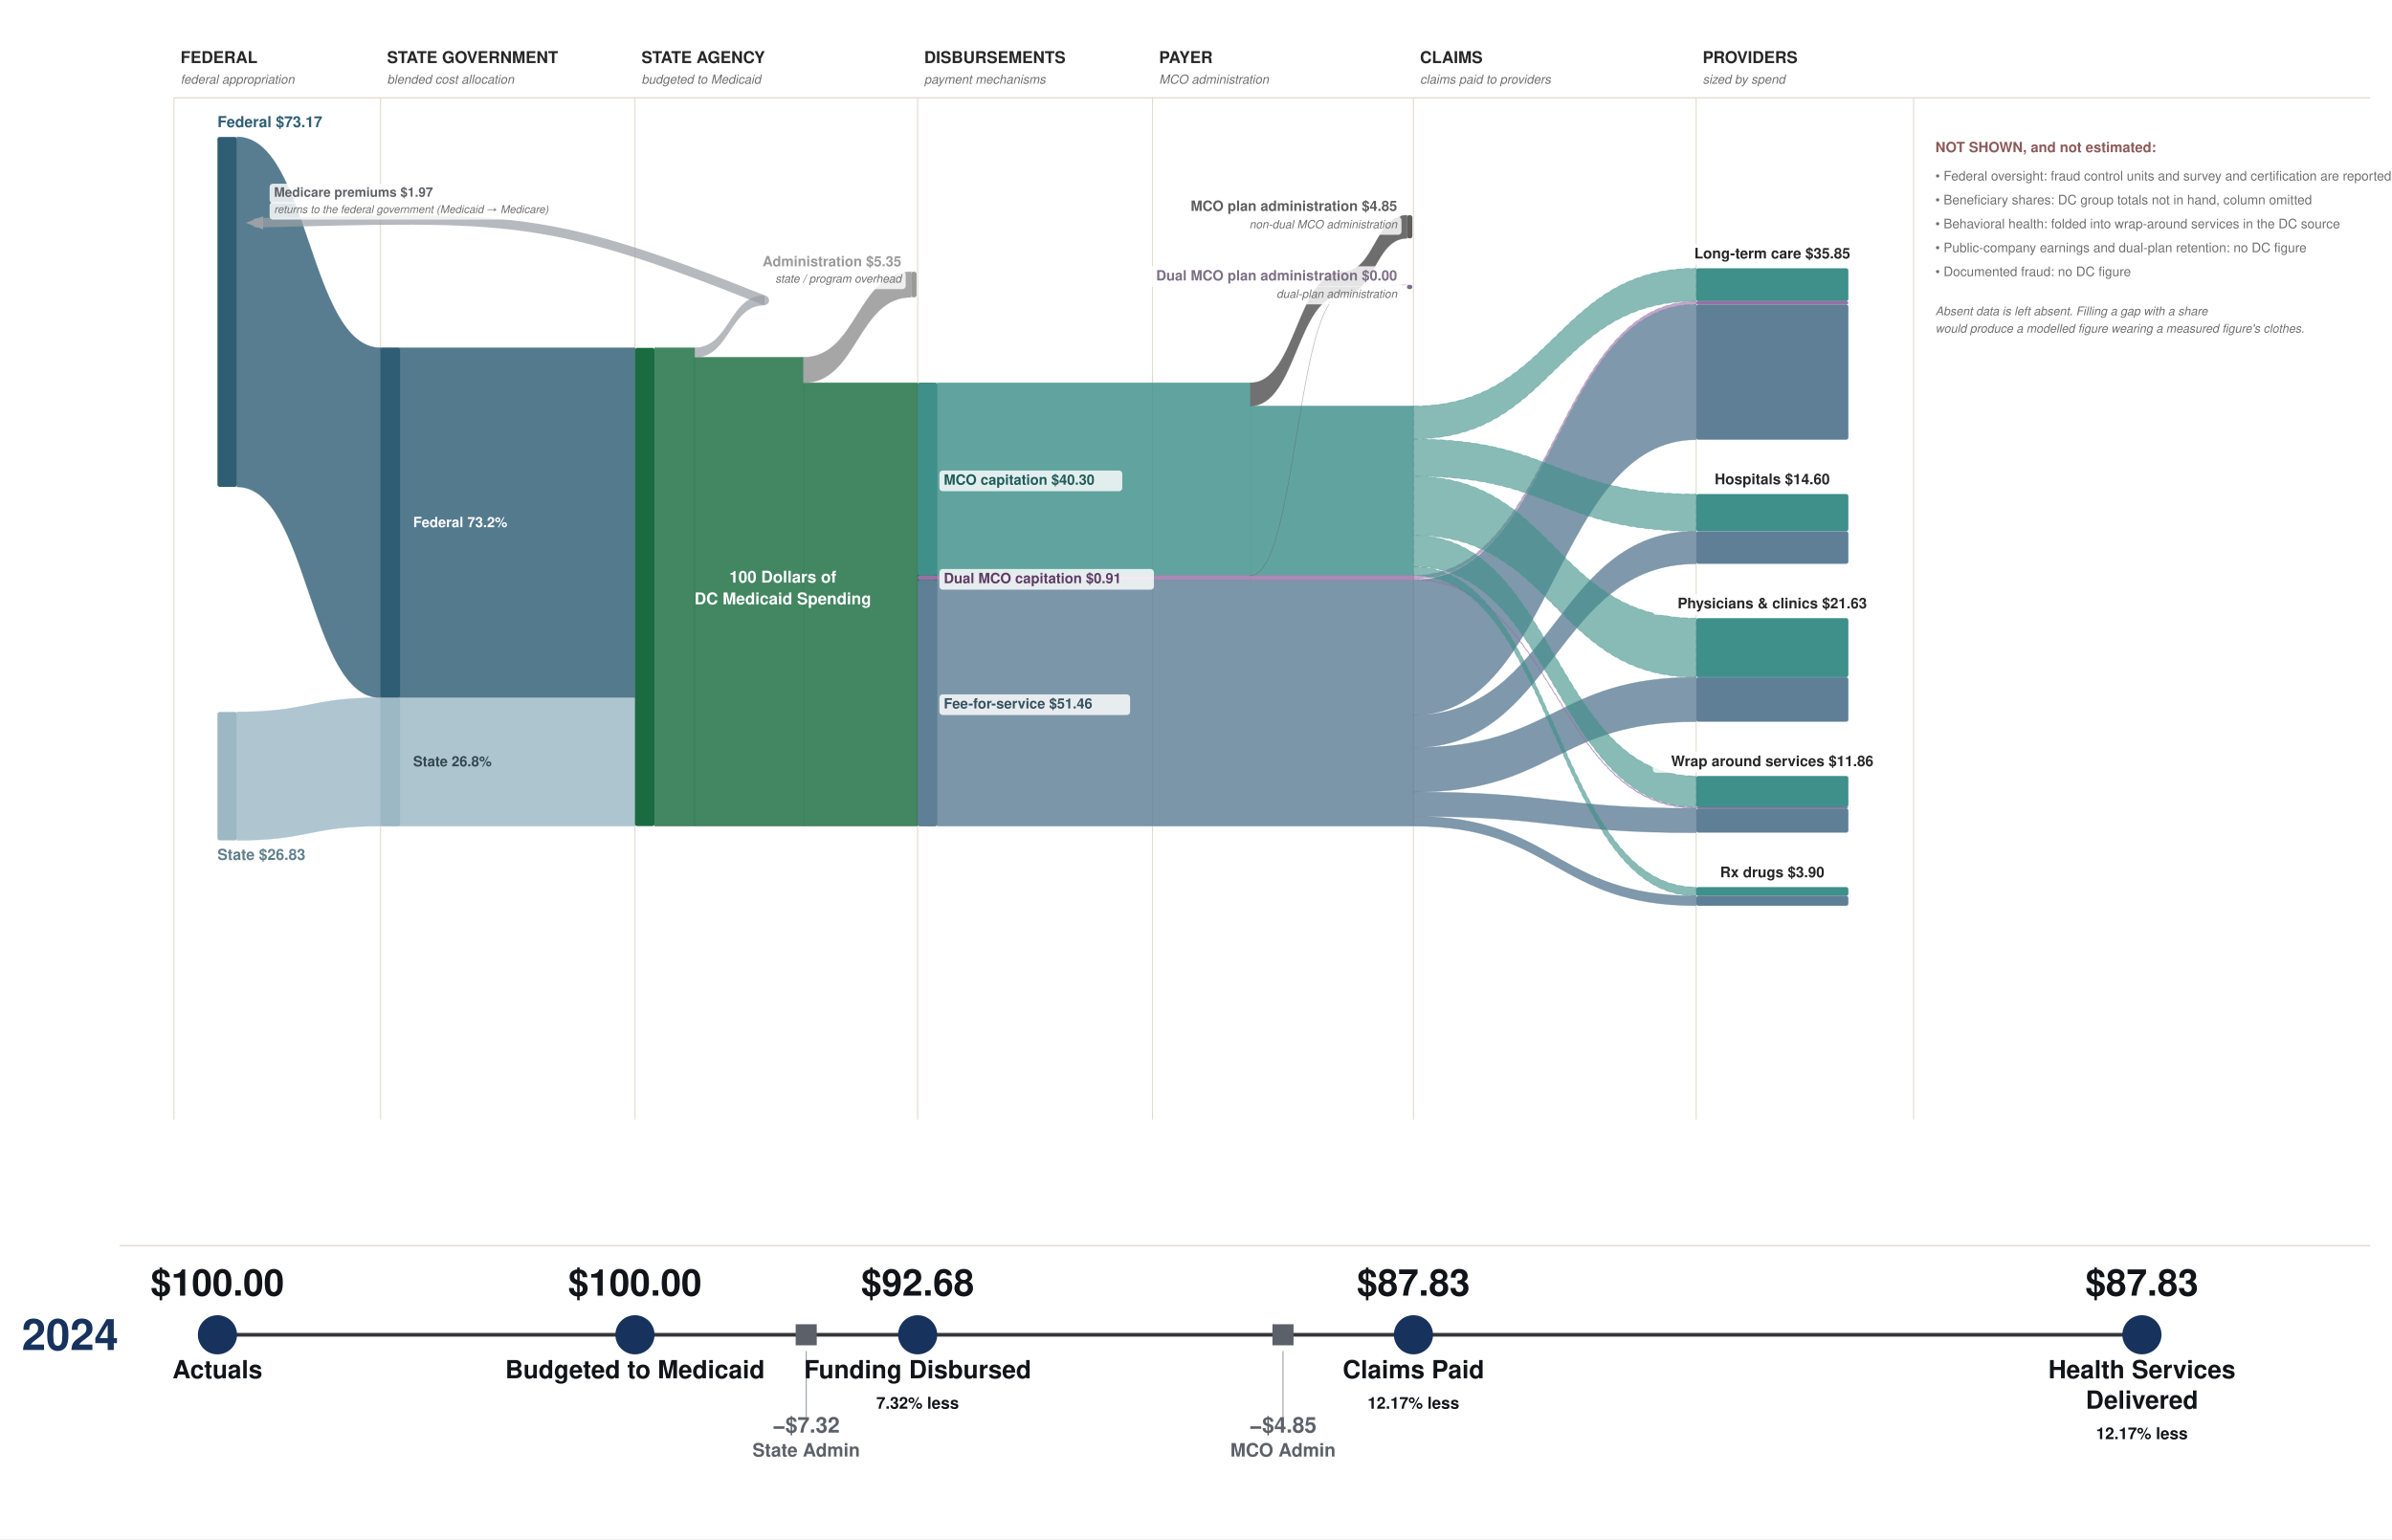
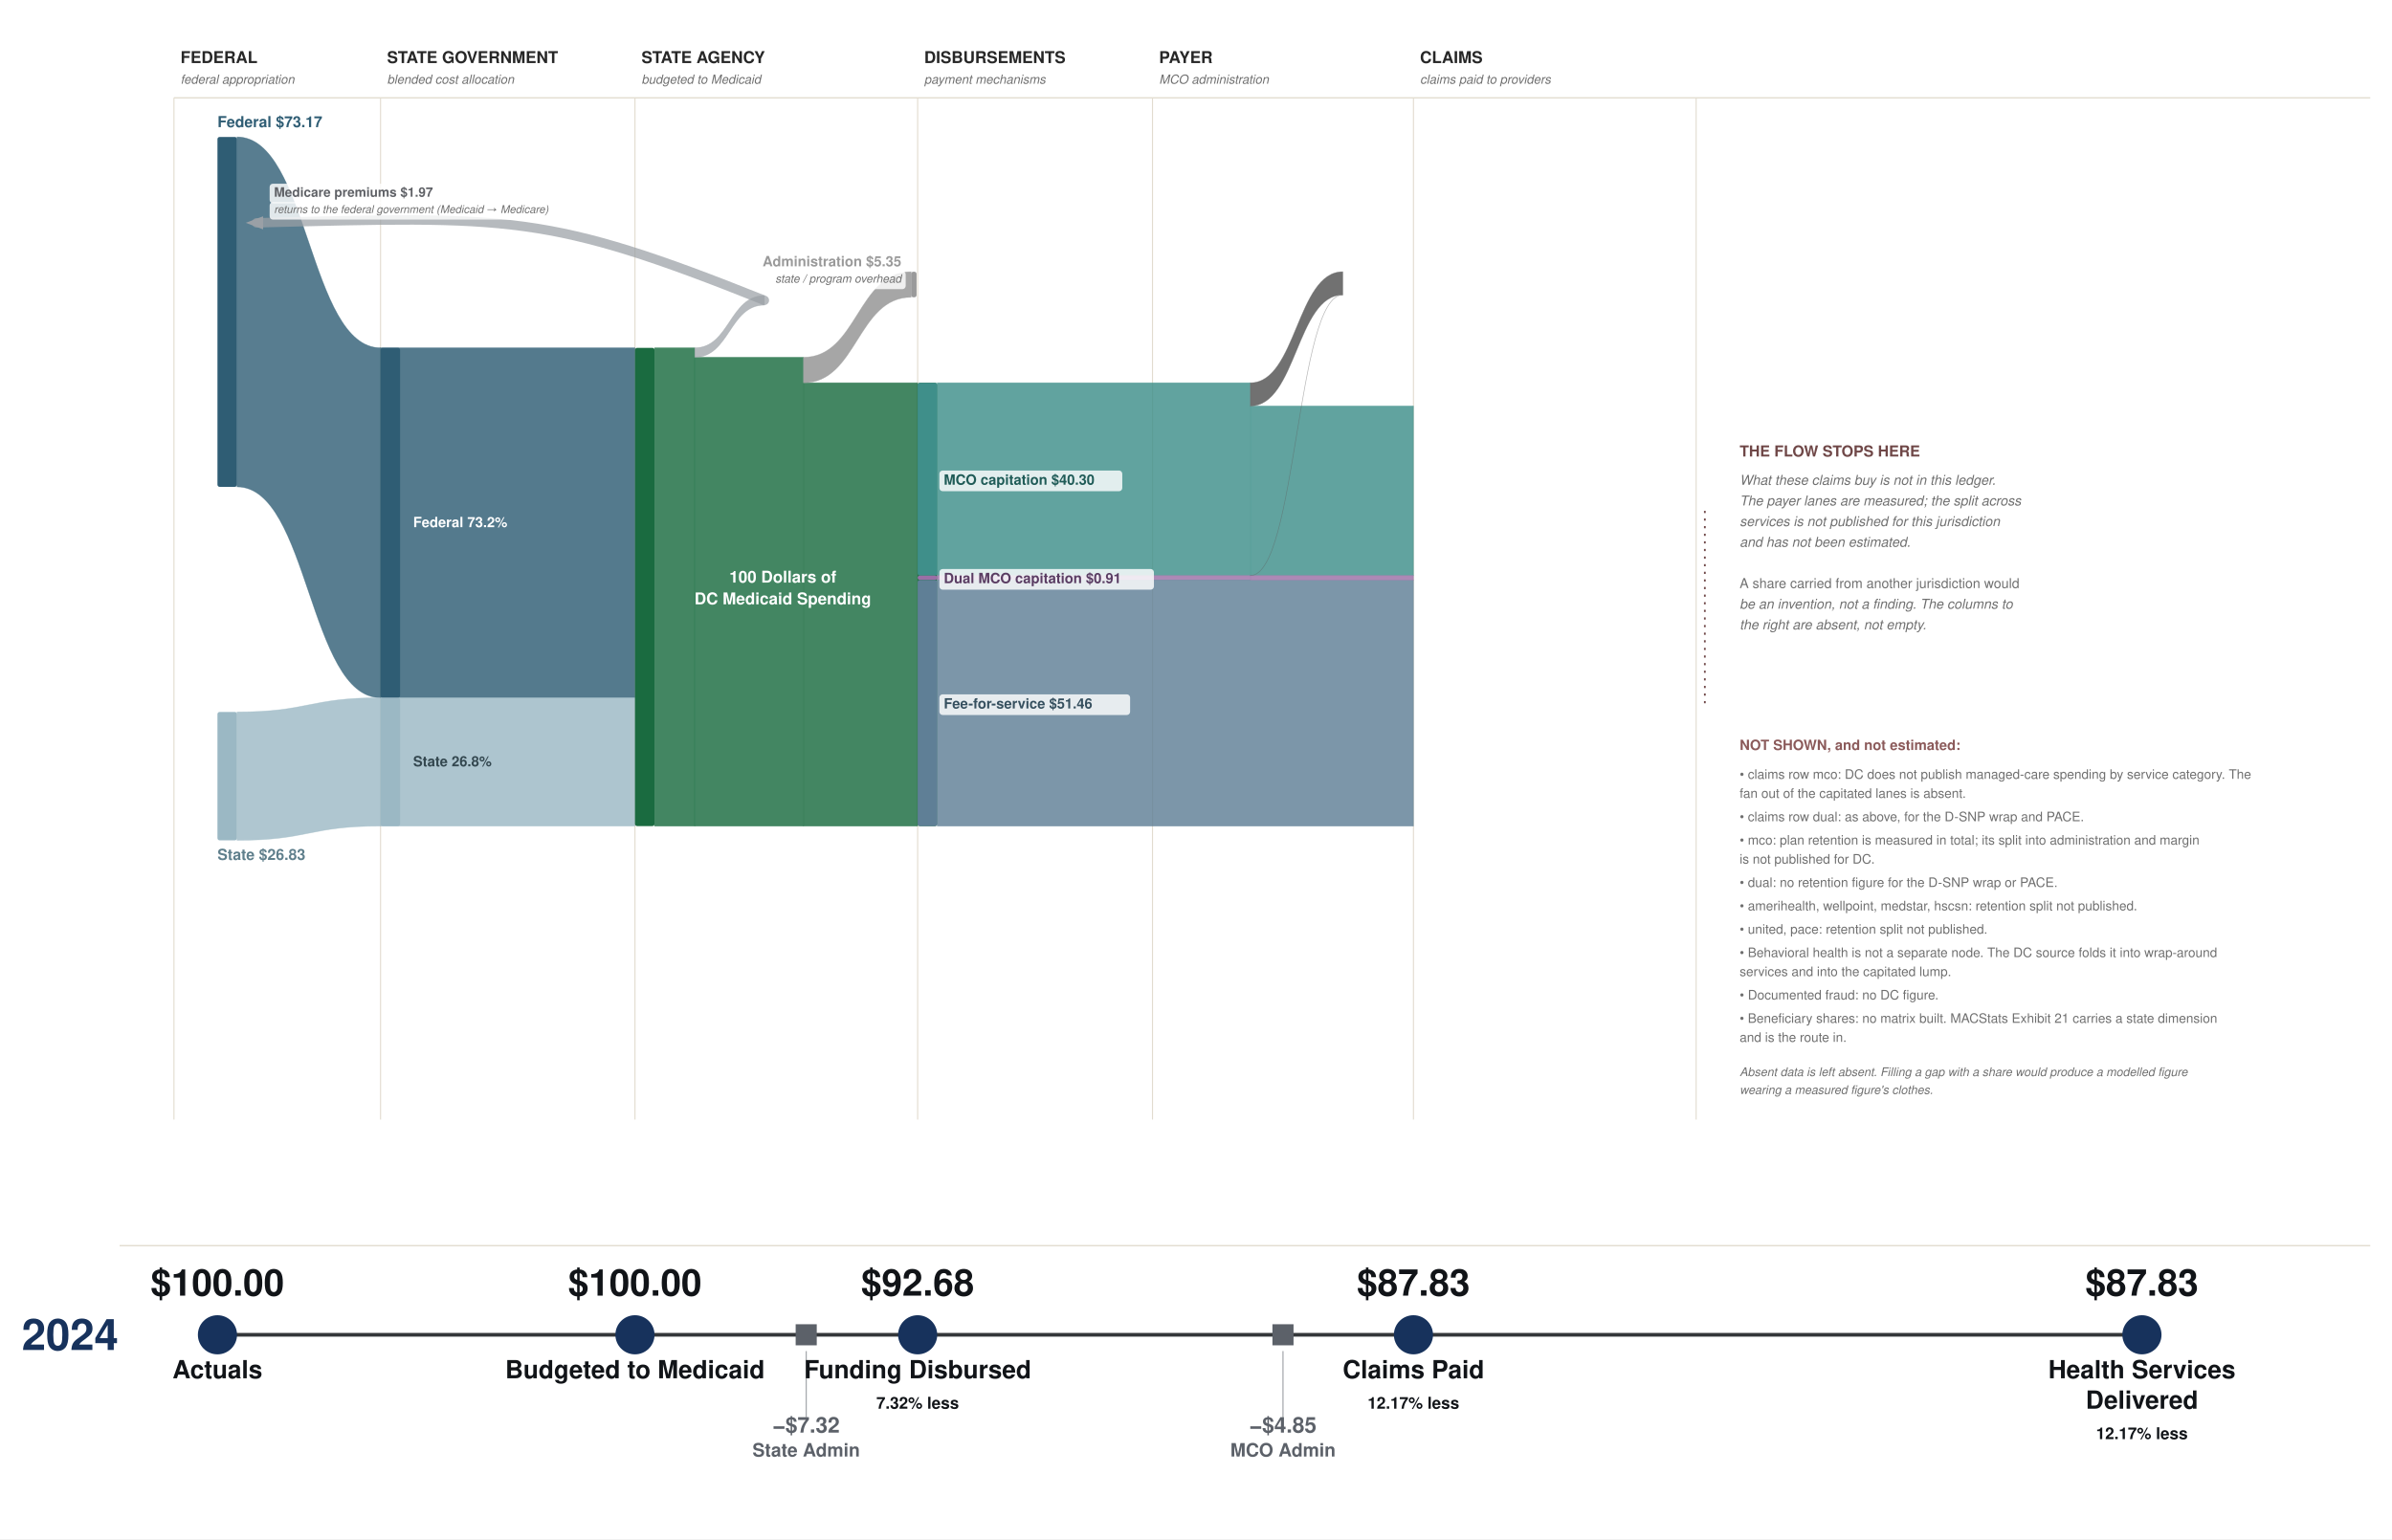
<svg xmlns="http://www.w3.org/2000/svg" viewBox="0 0 2200 1416" width="100%">
  <g id="baseline">
    <rect x="0" y="0" width="2200" height="1416" fill="#ffffff" />
    <text x="166.0" y="58.0" font-family="Segoe UI, Helvetica, Arial, sans-serif" font-size="15" fill="#272727" text-anchor="start" font-weight="bold">FEDERAL</text>
    <text x="166.0" y="77.0" font-family="Segoe UI, Helvetica, Arial, sans-serif" font-size="11.5" fill="#6f6f6f" text-anchor="start" font-weight="normal" font-style="italic">federal appropriation</text>
    <line x1="160" y1="90" x2="160" y2="1030" stroke="#e2dccf" stroke-width="1" />
    <text x="356.0" y="58.0" font-family="Segoe UI, Helvetica, Arial, sans-serif" font-size="15" fill="#272727" text-anchor="start" font-weight="bold">STATE GOVERNMENT</text>
    <text x="356.0" y="77.0" font-family="Segoe UI, Helvetica, Arial, sans-serif" font-size="11.5" fill="#6f6f6f" text-anchor="start" font-weight="normal" font-style="italic">blended cost allocation</text>
    <line x1="350" y1="90" x2="350" y2="1030" stroke="#e2dccf" stroke-width="1" />
    <text x="590.0" y="58.0" font-family="Segoe UI, Helvetica, Arial, sans-serif" font-size="15" fill="#272727" text-anchor="start" font-weight="bold">STATE AGENCY</text>
    <text x="590.0" y="77.0" font-family="Segoe UI, Helvetica, Arial, sans-serif" font-size="11.5" fill="#6f6f6f" text-anchor="start" font-weight="normal" font-style="italic">budgeted to Medicaid</text>
    <line x1="584" y1="90" x2="584" y2="1030" stroke="#e2dccf" stroke-width="1" />
    <text x="850.0" y="58.0" font-family="Segoe UI, Helvetica, Arial, sans-serif" font-size="15" fill="#272727" text-anchor="start" font-weight="bold">DISBURSEMENTS</text>
    <text x="850.0" y="77.0" font-family="Segoe UI, Helvetica, Arial, sans-serif" font-size="11.5" fill="#6f6f6f" text-anchor="start" font-weight="normal" font-style="italic">payment mechanisms</text>
    <line x1="844" y1="90" x2="844" y2="1030" stroke="#e2dccf" stroke-width="1" />
    <text x="1066.0" y="58.0" font-family="Segoe UI, Helvetica, Arial, sans-serif" font-size="15" fill="#272727" text-anchor="start" font-weight="bold">PAYER</text>
    <text x="1066.0" y="77.0" font-family="Segoe UI, Helvetica, Arial, sans-serif" font-size="11.5" fill="#6f6f6f" text-anchor="start" font-weight="normal" font-style="italic">MCO administration</text>
    <line x1="1060" y1="90" x2="1060" y2="1030" stroke="#e2dccf" stroke-width="1" />
    <text x="1306.0" y="58.0" font-family="Segoe UI, Helvetica, Arial, sans-serif" font-size="15" fill="#272727" text-anchor="start" font-weight="bold">CLAIMS</text>
    <text x="1306.0" y="77.0" font-family="Segoe UI, Helvetica, Arial, sans-serif" font-size="11.5" fill="#6f6f6f" text-anchor="start" font-weight="normal" font-style="italic">claims paid to providers</text>
    <line x1="1300" y1="90" x2="1300" y2="1030" stroke="#e2dccf" stroke-width="1" />
-     <text x="1566.0" y="58.0" font-family="Segoe UI, Helvetica, Arial, sans-serif" font-size="15" fill="#272727" text-anchor="start" font-weight="bold">PROVIDERS</text>
-     <text x="1566.0" y="77.0" font-family="Segoe UI, Helvetica, Arial, sans-serif" font-size="11.5" fill="#6f6f6f" text-anchor="start" font-weight="normal" font-style="italic">sized by spend</text>
    <line x1="1560" y1="90" x2="1560" y2="1030" stroke="#e2dccf" stroke-width="1" />
-     <line x1="1760" y1="90" x2="1760" y2="1030" stroke="#e2dccf" stroke-width="1" />
    <line x1="160" y1="90" x2="2180" y2="90" stroke="#e2dccf" stroke-width="1.2" />
    <rect x="200.0" y="126.0" width="18.0" height="321.9" rx="2" fill="#2f5d74" fill-opacity="1.0" />
    <rect x="200.0" y="655.0" width="18.0" height="118.1" rx="2" fill="#9bb8c4" fill-opacity="1.0" />
    <rect x="196.0" y="103.0" width="125.6" height="20.0" rx="3" fill="#ffffff" fill-opacity="0.82" />
    <text x="200.0" y="117.0" font-family="Segoe UI, Helvetica, Arial, sans-serif" font-size="14" fill="#2f5d74" text-anchor="start" font-weight="bold">Federal  $73.17</text>
    <rect x="196.0" y="777.1" width="109.9" height="20.0" rx="3" fill="#ffffff" fill-opacity="0.82" />
    <text x="200.0" y="791.1" font-family="Segoe UI, Helvetica, Arial, sans-serif" font-size="14" fill="#5f7f8c" text-anchor="start" font-weight="bold">State  $26.83</text>
-     <path d="M218.0,126.0 C284.0,126.0 284.0,320.0 350.0,320.0 L350.0,641.9 C284.0,641.9 284.0,447.9 218.0,447.9 Z" fill="#2f5d74" fill-opacity="0.8" stroke="#2f5d74" stroke-opacity="0.45" stroke-width="0.6" />
-     <path d="M218.0,655.0 C284.0,655.0 284.0,641.9 350.0,641.9 L350.0,760.0 C284.0,760.0 284.0,773.1 218.0,773.1 Z" fill="#9bb8c4" fill-opacity="0.8" stroke="#9bb8c4" stroke-opacity="0.45" stroke-width="0.6" />
-     <path d="M350.0,320.0 C467.0,320.0 467.0,320.0 584.0,320.0 L584.0,641.9 C467.0,641.9 467.0,641.9 350.0,641.9 Z" fill="#2f5d74" fill-opacity="0.82" stroke="#2f5d74" stroke-opacity="0.45" stroke-width="0.6" />
-     <path d="M350.0,641.9 C467.0,641.9 467.0,641.9 584.0,641.9 L584.0,760.0 C467.0,760.0 467.0,760.0 350.0,760.0 Z" fill="#9bb8c4" fill-opacity="0.82" stroke="#9bb8c4" stroke-opacity="0.45" stroke-width="0.6" />
+     <path d="M218.0,126.0 C284.0,126.0 284.0,320.0 350.0,320.0 L350.0,641.9 C284.0,641.9 284.0,447.9 218.0,447.9 Z" fill="#2f5d74" fill-opacity="0.8" stroke="#2f5d74" stroke-opacity="0.45" stroke-width="0.6" data-trace="federal" data-kind="source" data-val="73.1700" />
+     <path d="M218.0,655.0 C284.0,655.0 284.0,641.9 350.0,641.9 L350.0,760.0 C284.0,760.0 284.0,773.1 218.0,773.1 Z" fill="#9bb8c4" fill-opacity="0.8" stroke="#9bb8c4" stroke-opacity="0.45" stroke-width="0.6" data-trace="state" data-kind="source" data-val="26.8300" />
+     <path d="M350.0,320.0 C467.0,320.0 467.0,320.0 584.0,320.0 L584.0,641.9 C467.0,641.9 467.0,641.9 350.0,641.9 Z" fill="#2f5d74" fill-opacity="0.82" stroke="#2f5d74" stroke-opacity="0.45" stroke-width="0.6" data-trace="federal" data-kind="source" data-val="73.1700" />
+     <path d="M350.0,641.9 C467.0,641.9 467.0,641.9 584.0,641.9 L584.0,760.0 C467.0,760.0 467.0,760.0 350.0,760.0 Z" fill="#9bb8c4" fill-opacity="0.82" stroke="#9bb8c4" stroke-opacity="0.45" stroke-width="0.6" data-trace="state" data-kind="source" data-val="26.8300" />
    <rect x="350.0" y="320.0" width="18.0" height="321.9" rx="2" fill="#2f5d74" fill-opacity="1.0" />
    <rect x="350.0" y="641.9" width="18.0" height="118.1" rx="2" fill="#9bb8c4" fill-opacity="1.0" />
    <text x="380.0" y="485.0" font-family="Segoe UI, Helvetica, Arial, sans-serif" font-size="13" fill="#ffffff" text-anchor="start" font-weight="bold">Federal 73.2%</text>
    <text x="380.0" y="705.0" font-family="Segoe UI, Helvetica, Arial, sans-serif" font-size="13" fill="#33474f" text-anchor="start" font-weight="bold">State 26.8%</text>
    <rect x="584.0" y="320.0" width="18.0" height="440.0" rx="2" fill="#1a6b40" fill-opacity="1.0" />
    <path d="M602.0,320.0 C620.5,320.0 620.5,320.0 639.0,320.0 L639.0,760.0 C620.5,760.0 620.5,760.0 602.0,760.0 Z" fill="#1a6b40" fill-opacity="0.82" stroke="#1a6b40" stroke-opacity="0.45" stroke-width="0.6" />
    <path d="M639.0,328.7 C689.0,328.7 689.0,328.7 739.0,328.7 L739.0,760.0 C689.0,760.0 689.0,760.0 639.0,760.0 Z" fill="#1a6b40" fill-opacity="0.82" stroke="#1a6b40" stroke-opacity="0.45" stroke-width="0.6" />
    <path d="M739.0,352.2 C791.5,352.2 791.5,352.2 844.0,352.2 L844.0,760.0 C791.5,760.0 791.5,760.0 739.0,760.0 Z" fill="#1a6b40" fill-opacity="0.82" stroke="#1a6b40" stroke-opacity="0.45" stroke-width="0.6" />
-     <path d="M739.0,328.7 C788.5,328.7 788.5,250.0 838.0,250.0 L838.0,273.5 C788.5,273.5 788.5,352.2 739.0,352.2 Z" fill="#9a9a9a" fill-opacity="0.88" stroke="#9a9a9a" stroke-opacity="0.45" stroke-width="0.6" />
-     <rect x="838.0" y="250.0" width="5.0" height="23.5" rx="2" fill="#9a9a9a" fill-opacity="1.0" />
-     <rect x="672.1" y="232.0" width="160.9" height="19.0" rx="3" fill="#ffffff" fill-opacity="0.82" />
-     <text x="829.0" y="245.0" font-family="Segoe UI, Helvetica, Arial, sans-serif" font-size="13" fill="#9a9a9a" text-anchor="end" font-weight="bold">Administration  $5.35</text>
-     <rect x="683.9" y="249.5" width="149.1" height="16.5" rx="3" fill="#ffffff" fill-opacity="0.82" />
-     <text x="829.0" y="260.0" font-family="Segoe UI, Helvetica, Arial, sans-serif" font-size="10.5" fill="#6f6f6f" text-anchor="end" font-weight="normal" font-style="italic">state / program overhead</text>
-     <path d="M639.0,320.0 C671.0,320.0 671.0,272.0 703.0,272.0 L703.0,280.7 C671.0,280.7 671.0,328.7 639.0,328.7 Z" fill="#9aa0a6" fill-opacity="0.72" stroke="#9aa0a6" stroke-opacity="0.45" stroke-width="0.6" />
-     <path d="M703.0,276.3 C503.0,196.3 470,199 236,205" fill="none" stroke="#9aa0a6" stroke-width="8.7" stroke-opacity="0.72" stroke-linecap="round" />
+     <path d="M739.0,328.7 C788.5,328.7 788.5,250.0 838.0,250.0 L838.0,273.5 C788.5,273.5 788.5,352.2 739.0,352.2 Z" fill="#9a9a9a" fill-opacity="0.88" stroke="#9a9a9a" stroke-opacity="0.45" stroke-width="0.6" data-trace="admin" data-kind="peel" data-val="5.3522" />
+     <rect x="838.0" y="250.0" width="5.0" height="23.5" rx="2" fill="#9a9a9a" fill-opacity="1.0" data-trace="admin" data-kind="peel" data-val="5.3522" />
+     <rect x="672.1" y="232.0" width="160.9" height="19.0" rx="3" fill="#ffffff" fill-opacity="0.82" data-trace="admin" data-kind="peel" data-val="5.3522" />
+     <text x="829.0" y="245.0" font-family="Segoe UI, Helvetica, Arial, sans-serif" font-size="13" fill="#9a9a9a" text-anchor="end" font-weight="bold" data-trace="admin" data-kind="peel" data-val="5.3522">Administration  $5.35</text>
+     <rect x="683.9" y="249.5" width="149.1" height="16.5" rx="3" fill="#ffffff" fill-opacity="0.82" data-trace="admin" data-kind="peel" data-val="5.3522" />
+     <text x="829.0" y="260.0" font-family="Segoe UI, Helvetica, Arial, sans-serif" font-size="10.5" fill="#6f6f6f" text-anchor="end" font-weight="normal" font-style="italic" data-trace="admin" data-kind="peel" data-val="5.3522">state / program overhead</text>
+     <path d="M639.0,320.0 C671.0,320.0 671.0,272.0 703.0,272.0 L703.0,280.7 C671.0,280.7 671.0,328.7 639.0,328.7 Z" fill="#9aa0a6" fill-opacity="0.72" stroke="#9aa0a6" stroke-opacity="0.45" stroke-width="0.6" data-trace="medicare" data-kind="peel" data-val="1.9671" />
+     <path d="M703.0,276.3 C503.0,196.3 470,199 236,205" fill="none" stroke="#9aa0a6" stroke-width="8.7" stroke-opacity="0.72" stroke-linecap="round" data-trace="medicare" data-kind="peel" data-val="1.9671" />
    <path d="M226,205 l16,-6 l0,12 Z" fill="#9aa0a6" />
    <rect x="248.0" y="169.0" width="169.3" height="18.0" rx="3" fill="#ffffff" fill-opacity="0.82" />
    <text x="252.0" y="181.0" font-family="Segoe UI, Helvetica, Arial, sans-serif" font-size="12" fill="#5f6166" text-anchor="start" font-weight="bold">Medicare premiums  $1.97</text>
    <rect x="248.0" y="186.0" width="316.0" height="16.0" rx="3" fill="#ffffff" fill-opacity="0.82" />
    <text x="252.0" y="196.0" font-family="Segoe UI, Helvetica, Arial, sans-serif" font-size="10" fill="#6f6f6f" text-anchor="start" font-weight="normal" font-style="italic">returns to the federal government (Medicaid → Medicare)</text>
    <rect x="844.0" y="352.2" width="18.0" height="407.8" rx="2" fill="#1a6b40" fill-opacity="1.0" />
    <text x="720.0" y="536.0" font-family="Segoe UI, Helvetica, Arial, sans-serif" font-size="15" fill="#ffffff" text-anchor="middle" font-weight="bold">100 Dollars of</text>
    <text x="720.0" y="556.0" font-family="Segoe UI, Helvetica, Arial, sans-serif" font-size="15" fill="#ffffff" text-anchor="middle" font-weight="bold">DC Medicaid Spending</text>
-     <path d="M862.0,352.2 C1006.0,352.2 1006.0,352.2 1150.0,352.2 L1150.0,529.5 C1006.0,529.5 1006.0,529.5 862.0,529.5 Z" fill="#3f8f8a" fill-opacity="0.82" stroke="#3f8f8a" stroke-opacity="0.45" stroke-width="0.6" />
-     <path d="M862.0,529.5 C1006.0,529.5 1006.0,529.5 1150.0,529.5 L1150.0,533.6 C1006.0,533.6 1006.0,533.6 862.0,533.6 Z" fill="#9a6fa6" fill-opacity="0.82" stroke="#9a6fa6" stroke-opacity="0.45" stroke-width="0.6" />
-     <path d="M862.0,533.6 C1081.0,533.6 1081.0,533.6 1300.0,533.6 L1300.0,760.0 C1081.0,760.0 1081.0,760.0 862.0,760.0 Z" fill="#5f7f96" fill-opacity="0.82" stroke="#5f7f96" stroke-opacity="0.45" stroke-width="0.6" />
+     <path d="M862.0,352.2 C1006.0,352.2 1006.0,352.2 1150.0,352.2 L1150.0,529.5 C1006.0,529.5 1006.0,529.5 862.0,529.5 Z" fill="#3f8f8a" fill-opacity="0.82" stroke="#3f8f8a" stroke-opacity="0.45" stroke-width="0.6" data-trace="mco" data-kind="payer" data-val="40.3019" />
+     <path d="M862.0,529.5 C1006.0,529.5 1006.0,529.5 1150.0,529.5 L1150.0,533.6 C1006.0,533.6 1006.0,533.6 862.0,533.6 Z" fill="#9a6fa6" fill-opacity="0.82" stroke="#9a6fa6" stroke-opacity="0.45" stroke-width="0.6" data-trace="dual" data-kind="payer" data-val="0.9149" />
+     <path d="M862.0,533.6 C1081.0,533.6 1081.0,533.6 1300.0,533.6 L1300.0,760.0 C1081.0,760.0 1081.0,760.0 862.0,760.0 Z" fill="#5f7f96" fill-opacity="0.82" stroke="#5f7f96" stroke-opacity="0.45" stroke-width="0.6" data-trace="ffs" data-kind="payer" data-val="51.4639" />
    <rect x="844.0" y="352.2" width="18.0" height="177.3" rx="2" fill="#3f8f8a" fill-opacity="1.0" />
    <rect x="844.0" y="529.5" width="18.0" height="4.0" rx="2" fill="#9a6fa6" fill-opacity="1.0" />
    <rect x="844.0" y="533.6" width="18.0" height="226.4" rx="2" fill="#5f7f96" fill-opacity="1.0" />
    <rect x="864.0" y="432.9" width="168.2" height="19.0" rx="3" fill="#ffffff" fill-opacity="0.82" />
    <text x="868.0" y="445.9" font-family="Segoe UI, Helvetica, Arial, sans-serif" font-size="13" fill="#1f5b57" text-anchor="start" font-weight="bold">MCO capitation  $40.30</text>
    <rect x="864.0" y="523.5" width="197.3" height="19.0" rx="3" fill="#ffffff" fill-opacity="0.82" />
    <text x="868.0" y="536.5" font-family="Segoe UI, Helvetica, Arial, sans-serif" font-size="13" fill="#5a3d63" text-anchor="start" font-weight="bold">Dual MCO capitation  $0.91</text>
    <rect x="864.0" y="638.8" width="175.4" height="19.0" rx="3" fill="#ffffff" fill-opacity="0.82" />
    <text x="868.0" y="651.8" font-family="Segoe UI, Helvetica, Arial, sans-serif" font-size="13" fill="#36505f" text-anchor="start" font-weight="bold">Fee-for-service  $51.46</text>
-     <path d="M1150.0,373.5 C1225.0,373.5 1225.0,373.5 1300.0,373.5 L1300.0,529.5 C1225.0,529.5 1225.0,529.5 1150.0,529.5 Z" fill="#3f8f8a" fill-opacity="0.82" stroke="#3f8f8a" stroke-opacity="0.45" stroke-width="0.6" />
-     <path d="M1150.0,529.5 C1225.0,529.5 1225.0,529.5 1300.0,529.5 L1300.0,533.6 C1225.0,533.6 1225.0,533.6 1150.0,533.6 Z" fill="#9a6fa6" fill-opacity="0.82" stroke="#9a6fa6" stroke-opacity="0.45" stroke-width="0.6" />
-     <path d="M1150.0,352.2 C1192.5,352.2 1192.5,250.0 1235.0,250.0 L1235.0,271.3 C1192.5,271.3 1192.5,373.5 1150.0,373.5 Z" fill="#5e5e5e" fill-opacity="0.88" stroke="#5e5e5e" stroke-opacity="0.45" stroke-width="0.6" />
-     <path d="M1150.0,529.5 C1192.5,529.5 1192.5,271.3 1235.0,271.3 L1235.0,271.3 C1192.5,271.3 1192.5,529.5 1150.0,529.5 Z" fill="#5e5e5e" fill-opacity="0.88" stroke="#5e5e5e" stroke-opacity="0.45" stroke-width="0.6" />
-     <path d="M1235.0,250.0 C1264.5,250.0 1264.5,198.0 1294.0,198.0 L1294.0,219.3 C1264.5,219.3 1264.5,271.3 1235.0,271.3 Z" fill="#5e5e5e" fill-opacity="0.9" stroke="#5e5e5e" stroke-opacity="0.45" stroke-width="0.6" />
-     <rect x="1294.0" y="198.0" width="5.0" height="21.3" rx="2" fill="#5e5e5e" fill-opacity="1.0" />
-     <rect x="1062.6" y="181.0" width="226.4" height="19.0" rx="3" fill="#ffffff" fill-opacity="0.82" />
-     <text x="1285.0" y="194.0" font-family="Segoe UI, Helvetica, Arial, sans-serif" font-size="13" fill="#5e5e5e" text-anchor="end" font-weight="bold">MCO plan administration  $4.85</text>
-     <rect x="1122.2" y="199.5" width="166.8" height="16.5" rx="3" fill="#ffffff" fill-opacity="0.82" />
-     <text x="1285.0" y="210.0" font-family="Segoe UI, Helvetica, Arial, sans-serif" font-size="10.5" fill="#6f6f6f" text-anchor="end" font-weight="normal" font-style="italic">non-dual MCO administration</text>
-     <path d="M1235.0,271.3 C1264.5,271.3 1264.5,262.0 1294.0,262.0 L1294.0,262.0 C1264.5,262.0 1264.5,271.3 1235.0,271.3 Z" fill="#7d6f86" fill-opacity="0.92" stroke="#7d6f86" stroke-opacity="0.45" stroke-width="0.6" />
-     <rect x="1294.0" y="262.0" width="5.0" height="4.0" rx="2" fill="#7d6f86" fill-opacity="1.0" />
-     <rect x="1026.2" y="245.0" width="262.8" height="19.0" rx="3" fill="#ffffff" fill-opacity="0.82" />
-     <text x="1285.0" y="258.0" font-family="Segoe UI, Helvetica, Arial, sans-serif" font-size="13" fill="#7d6f86" text-anchor="end" font-weight="bold">Dual MCO plan administration  $0.00</text>
-     <rect x="1139.9" y="263.5" width="149.1" height="16.5" rx="3" fill="#ffffff" fill-opacity="0.82" />
-     <text x="1285.0" y="274.0" font-family="Segoe UI, Helvetica, Arial, sans-serif" font-size="10.5" fill="#6f6f6f" text-anchor="end" font-weight="normal" font-style="italic">dual-plan administration</text>
-     <path d="M1300.0,373.5 C1430.0,373.5 1430.0,246.8 1560.0,246.8 L1560.0,277.1 C1430.0,277.1 1430.0,403.9 1300.0,403.9 Z" fill="#3f8f8a" fill-opacity="0.62" stroke="#3f8f8a" stroke-opacity="0.45" stroke-width="0.6" stroke-dasharray="5 3" />
-     <path d="M1300.0,529.5 C1430.0,529.5 1430.0,277.1 1560.0,277.1 L1560.0,280.1 C1430.0,280.1 1430.0,532.6 1300.0,532.6 Z" fill="#9a6fa6" fill-opacity="0.62" stroke="#9a6fa6" stroke-opacity="0.45" stroke-width="0.6" stroke-dasharray="5 3" />
-     <path d="M1300.0,533.6 C1430.0,533.6 1430.0,280.1 1560.0,280.1 L1560.0,404.5 C1430.0,404.5 1430.0,658.0 1300.0,658.0 Z" fill="#5f7f96" fill-opacity="0.8" stroke="#5f7f96" stroke-opacity="0.45" stroke-width="0.6" />
-     <path d="M1300.0,403.9 C1430.0,403.9 1430.0,454.5 1560.0,454.5 L1560.0,488.8 C1430.0,488.8 1430.0,438.2 1300.0,438.2 Z" fill="#3f8f8a" fill-opacity="0.62" stroke="#3f8f8a" stroke-opacity="0.45" stroke-width="0.6" stroke-dasharray="5 3" />
-     <path d="M1300.0,658.0 C1430.0,658.0 1430.0,488.8 1560.0,488.8 L1560.0,518.7 C1430.0,518.7 1430.0,687.8 1300.0,687.8 Z" fill="#5f7f96" fill-opacity="0.8" stroke="#5f7f96" stroke-opacity="0.45" stroke-width="0.6" />
-     <path d="M1300.0,438.2 C1430.0,438.2 1430.0,568.7 1560.0,568.7 L1560.0,623.1 C1430.0,623.1 1430.0,492.5 1300.0,492.5 Z" fill="#3f8f8a" fill-opacity="0.62" stroke="#3f8f8a" stroke-opacity="0.45" stroke-width="0.6" stroke-dasharray="5 3" />
-     <path d="M1300.0,687.8 C1430.0,687.8 1430.0,623.1 1560.0,623.1 L1560.0,663.9 C1430.0,663.9 1430.0,728.7 1300.0,728.7 Z" fill="#5f7f96" fill-opacity="0.8" stroke="#5f7f96" stroke-opacity="0.45" stroke-width="0.6" />
-     <path d="M1300.0,492.5 C1430.0,492.5 1430.0,713.9 1560.0,713.9 L1560.0,742.7 C1430.0,742.7 1430.0,521.3 1300.0,521.3 Z" fill="#3f8f8a" fill-opacity="0.62" stroke="#3f8f8a" stroke-opacity="0.45" stroke-width="0.6" stroke-dasharray="5 3" />
-     <path d="M1300.0,532.6 C1430.0,532.6 1430.0,742.7 1560.0,742.7 L1560.0,743.7 C1430.0,743.7 1430.0,533.6 1300.0,533.6 Z" fill="#9a6fa6" fill-opacity="0.62" stroke="#9a6fa6" stroke-opacity="0.45" stroke-width="0.6" stroke-dasharray="5 3" />
-     <path d="M1300.0,728.7 C1430.0,728.7 1430.0,743.7 1560.0,743.7 L1560.0,766.1 C1430.0,766.1 1430.0,751.0 1300.0,751.0 Z" fill="#5f7f96" fill-opacity="0.8" stroke="#5f7f96" stroke-opacity="0.45" stroke-width="0.6" />
-     <path d="M1300.0,521.3 C1430.0,521.3 1430.0,816.1 1560.0,816.1 L1560.0,824.3 C1430.0,824.3 1430.0,529.5 1300.0,529.5 Z" fill="#3f8f8a" fill-opacity="0.62" stroke="#3f8f8a" stroke-opacity="0.45" stroke-width="0.6" stroke-dasharray="5 3" />
-     <path d="M1300.0,751.0 C1430.0,751.0 1430.0,824.3 1560.0,824.3 L1560.0,833.2 C1430.0,833.2 1430.0,760.0 1300.0,760.0 Z" fill="#5f7f96" fill-opacity="0.8" stroke="#5f7f96" stroke-opacity="0.45" stroke-width="0.6" />
-     <rect x="1560.0" y="246.8" width="140.0" height="30.3" rx="2" fill="#3f8f8a" fill-opacity="1.0" />
-     <rect x="1560.0" y="277.1" width="140.0" height="3.0" rx="2" fill="#9a6fa6" fill-opacity="1.0" />
-     <rect x="1560.0" y="280.1" width="140.0" height="124.4" rx="2" fill="#5f7f96" fill-opacity="1.0" />
-     <rect x="1542.8" y="224.3" width="174.3" height="19.5" rx="3" fill="#ffffff" fill-opacity="0.82" />
-     <text x="1630.0" y="237.8" font-family="Segoe UI, Helvetica, Arial, sans-serif" font-size="13.5" fill="#272727" text-anchor="middle" font-weight="bold">Long-term care  $35.85</text>
-     <rect x="1560.0" y="454.5" width="140.0" height="34.3" rx="2" fill="#3f8f8a" fill-opacity="1.0" />
-     <rect x="1560.0" y="488.8" width="140.0" height="0.0" rx="2" fill="#9a6fa6" fill-opacity="1.0" />
-     <rect x="1560.0" y="488.8" width="140.0" height="29.9" rx="2" fill="#5f7f96" fill-opacity="1.0" />
-     <rect x="1561.7" y="432.0" width="136.5" height="19.5" rx="3" fill="#ffffff" fill-opacity="0.82" />
-     <text x="1630.0" y="445.5" font-family="Segoe UI, Helvetica, Arial, sans-serif" font-size="13.5" fill="#272727" text-anchor="middle" font-weight="bold">Hospitals  $14.60</text>
-     <rect x="1560.0" y="568.7" width="140.0" height="54.3" rx="2" fill="#3f8f8a" fill-opacity="1.0" />
-     <rect x="1560.0" y="623.1" width="140.0" height="0.0" rx="2" fill="#9a6fa6" fill-opacity="1.0" />
-     <rect x="1560.0" y="623.1" width="140.0" height="40.9" rx="2" fill="#5f7f96" fill-opacity="1.0" />
-     <rect x="1520.2" y="546.2" width="219.7" height="19.5" rx="3" fill="#ffffff" fill-opacity="0.82" />
-     <text x="1630.0" y="559.7" font-family="Segoe UI, Helvetica, Arial, sans-serif" font-size="13.5" fill="#272727" text-anchor="middle" font-weight="bold">Physicians &amp; clinics  $21.63</text>
-     <rect x="1560.0" y="713.9" width="140.0" height="28.8" rx="2" fill="#3f8f8a" fill-opacity="1.0" />
-     <rect x="1560.0" y="742.7" width="140.0" height="1.0" rx="2" fill="#9a6fa6" fill-opacity="1.0" />
-     <rect x="1560.0" y="743.7" width="140.0" height="22.3" rx="2" fill="#5f7f96" fill-opacity="1.0" />
-     <rect x="1520.2" y="691.4" width="219.7" height="19.5" rx="3" fill="#ffffff" fill-opacity="0.82" />
-     <text x="1630.0" y="704.9" font-family="Segoe UI, Helvetica, Arial, sans-serif" font-size="13.5" fill="#272727" text-anchor="middle" font-weight="bold">Wrap around services  $11.86</text>
-     <rect x="1560.0" y="816.1" width="140.0" height="8.2" rx="2" fill="#3f8f8a" fill-opacity="1.0" />
-     <rect x="1560.0" y="824.3" width="140.0" height="0.0" rx="2" fill="#9a6fa6" fill-opacity="1.0" />
-     <rect x="1560.0" y="824.3" width="140.0" height="9.0" rx="2" fill="#5f7f96" fill-opacity="1.0" />
-     <rect x="1569.3" y="793.6" width="121.4" height="19.5" rx="3" fill="#ffffff" fill-opacity="0.82" />
-     <text x="1630.0" y="807.1" font-family="Segoe UI, Helvetica, Arial, sans-serif" font-size="13.5" fill="#272727" text-anchor="middle" font-weight="bold">Rx drugs  $3.90</text>
+     <path d="M1150.0,373.5 C1225.0,373.5 1225.0,373.5 1300.0,373.5 L1300.0,529.5 C1225.0,529.5 1225.0,529.5 1150.0,529.5 Z" fill="#3f8f8a" fill-opacity="0.82" stroke="#3f8f8a" stroke-opacity="0.45" stroke-width="0.6" data-trace="mco" data-kind="payer" data-val="35.4529" />
+     <path d="M1150.0,529.5 C1225.0,529.5 1225.0,529.5 1300.0,529.5 L1300.0,533.6 C1225.0,533.6 1225.0,533.6 1150.0,533.6 Z" fill="#9a6fa6" fill-opacity="0.82" stroke="#9a6fa6" stroke-opacity="0.45" stroke-width="0.6" data-trace="dual" data-kind="payer" data-val="0.9149" />
+     <path d="M1150.0,352.2 C1192.5,352.2 1192.5,250.0 1235.0,250.0 L1235.0,271.3 C1192.5,271.3 1192.5,373.5 1150.0,373.5 Z" fill="#5e5e5e" fill-opacity="0.88" stroke="#5e5e5e" stroke-opacity="0.45" stroke-width="0.6" data-trace="mco" data-kind="payer" data-also="retention_mco" data-val="4.8490" />
+     <path d="M1150.0,529.5 C1192.5,529.5 1192.5,271.3 1235.0,271.3 L1235.0,271.3 C1192.5,271.3 1192.5,529.5 1150.0,529.5 Z" fill="#5e5e5e" fill-opacity="0.88" stroke="#5e5e5e" stroke-opacity="0.45" stroke-width="0.6" data-trace="dual" data-kind="payer" data-also="retention_dual" data-val="0.0000" />
+     <text x="1600.0" y="420.0" font-family="Segoe UI, Helvetica, Arial, sans-serif" font-size="14" fill="#6f4747" text-anchor="start" font-weight="bold">THE FLOW STOPS HERE</text>
+     <text x="1600.0" y="446.0" font-family="Segoe UI, Helvetica, Arial, sans-serif" font-size="12.5" fill="#6f6f6f" text-anchor="start" font-weight="normal" font-style="italic">What these claims buy is not in this ledger.</text>
+     <text x="1600.0" y="465.0" font-family="Segoe UI, Helvetica, Arial, sans-serif" font-size="12.5" fill="#6f6f6f" text-anchor="start" font-weight="normal" font-style="italic">The payer lanes are measured; the split across</text>
+     <text x="1600.0" y="484.0" font-family="Segoe UI, Helvetica, Arial, sans-serif" font-size="12.5" fill="#6f6f6f" text-anchor="start" font-weight="normal" font-style="italic">services is not published for this jurisdiction</text>
+     <text x="1600.0" y="503.0" font-family="Segoe UI, Helvetica, Arial, sans-serif" font-size="12.5" fill="#6f6f6f" text-anchor="start" font-weight="normal" font-style="italic">and has not been estimated.</text>
+     <text x="1600.0" y="522.0" font-family="Segoe UI, Helvetica, Arial, sans-serif" font-size="12.5" fill="#6f6f6f" text-anchor="start" font-weight="normal" font-style="italic" />
+     <text x="1600.0" y="541.0" font-family="Segoe UI, Helvetica, Arial, sans-serif" font-size="12.5" fill="#6f6f6f" text-anchor="start" font-weight="normal">A share carried from another jurisdiction would</text>
+     <text x="1600.0" y="560.0" font-family="Segoe UI, Helvetica, Arial, sans-serif" font-size="12.5" fill="#6f6f6f" text-anchor="start" font-weight="normal" font-style="italic">be an invention, not a finding. The columns to</text>
+     <text x="1600.0" y="579.0" font-family="Segoe UI, Helvetica, Arial, sans-serif" font-size="12.5" fill="#6f6f6f" text-anchor="start" font-weight="normal" font-style="italic">the right are absent, not empty.</text>
+     <path d="M1568.0,470.0 L1568.0,650.0" stroke="#6f4747" stroke-width="1.6" stroke-dasharray="2 5" fill="none" />
    <line x1="110" y1="1146" x2="2180" y2="1146" stroke="#e2dccf" stroke-width="1.2" />
    <line x1="200" y1="1228.0" x2="1970" y2="1228.0" stroke="#111418" stroke-width="3.4" stroke-opacity="0.85" />
    <text x="20.0" y="1242.0" font-family="Segoe UI, Helvetica, Arial, sans-serif" font-size="40" fill="#17325c" text-anchor="start" font-weight="bold">2024</text>
-     <rect x="731.8" y="1218.3" width="19.4" height="19.4" fill="#5c6169" />
-     <line x1="741.5" y1="1243.0" x2="741.5" y2="1304.0" stroke="#5c6169" stroke-width="1.1" stroke-opacity="0.55" />
-     <text x="741.5" y="1318.0" font-family="Segoe UI, Helvetica, Arial, sans-serif" font-size="20" fill="#5c6169" text-anchor="middle" font-weight="bold">−$7.32</text>
-     <text x="741.5" y="1340.0" font-family="Segoe UI, Helvetica, Arial, sans-serif" font-size="17" fill="#5c6169" text-anchor="middle" font-weight="bold">State Admin</text>
-     <rect x="1170.3" y="1218.3" width="19.4" height="19.4" fill="#5c6169" />
-     <line x1="1180.0" y1="1243.0" x2="1180.0" y2="1304.0" stroke="#5c6169" stroke-width="1.1" stroke-opacity="0.55" />
-     <text x="1180.0" y="1318.0" font-family="Segoe UI, Helvetica, Arial, sans-serif" font-size="20" fill="#5c6169" text-anchor="middle" font-weight="bold">−$4.85</text>
-     <text x="1180.0" y="1340.0" font-family="Segoe UI, Helvetica, Arial, sans-serif" font-size="17" fill="#5c6169" text-anchor="middle" font-weight="bold">MCO Admin</text>
-     <circle cx="200" cy="1228.0" r="18.0" fill="#17325c" />
+     <rect x="731.8" y="1218.3" width="19.4" height="19.4" fill="#5c6169" data-trace="State Admin" data-kind="group" data-val="7.3200" />
+     <line x1="741.5" y1="1243.0" x2="741.5" y2="1304.0" stroke="#5c6169" stroke-width="1.1" stroke-opacity="0.55" data-trace="State Admin" data-kind="group" data-val="7.3200" />
+     <text x="741.5" y="1318.0" font-family="Segoe UI, Helvetica, Arial, sans-serif" font-size="20" fill="#5c6169" text-anchor="middle" font-weight="bold" data-trace="State Admin" data-kind="group" data-val="7.3200">−$7.32</text>
+     <text x="741.5" y="1340.0" font-family="Segoe UI, Helvetica, Arial, sans-serif" font-size="17" fill="#5c6169" text-anchor="middle" font-weight="bold" data-trace="State Admin" data-kind="group" data-val="7.3200">State Admin</text>
+     <rect x="1170.3" y="1218.3" width="19.4" height="19.4" fill="#5c6169" data-trace="MCO Admin" data-kind="group" data-val="4.8500" />
+     <line x1="1180.0" y1="1243.0" x2="1180.0" y2="1304.0" stroke="#5c6169" stroke-width="1.1" stroke-opacity="0.55" data-trace="MCO Admin" data-kind="group" data-val="4.8500" />
+     <text x="1180.0" y="1318.0" font-family="Segoe UI, Helvetica, Arial, sans-serif" font-size="20" fill="#5c6169" text-anchor="middle" font-weight="bold" data-trace="MCO Admin" data-kind="group" data-val="4.8500">−$4.85</text>
+     <text x="1180.0" y="1340.0" font-family="Segoe UI, Helvetica, Arial, sans-serif" font-size="17" fill="#5c6169" text-anchor="middle" font-weight="bold" data-trace="MCO Admin" data-kind="group" data-val="4.8500">MCO Admin</text>
+     <circle cx="200" cy="1228.0" r="18.0" fill="#17325c" data-trace="$100 Medicaid" data-kind="anchor" data-val="100.0000" />
    <text x="200.0" y="1192.0" font-family="Segoe UI, Helvetica, Arial, sans-serif" font-size="34" fill="#111418" text-anchor="middle" font-weight="bold">$100.00</text>
    <text x="200.0" y="1268.0" font-family="Segoe UI, Helvetica, Arial, sans-serif" font-size="23" fill="#111418" text-anchor="middle" font-weight="bold">Actuals</text>
-     <circle cx="584" cy="1228.0" r="18.0" fill="#17325c" />
+     <circle cx="584" cy="1228.0" r="18.0" fill="#17325c" data-trace="Budgeted to Medicaid" data-kind="anchor" data-val="100.0000" />
    <text x="584.0" y="1192.0" font-family="Segoe UI, Helvetica, Arial, sans-serif" font-size="34" fill="#111418" text-anchor="middle" font-weight="bold">$100.00</text>
    <text x="584.0" y="1268.0" font-family="Segoe UI, Helvetica, Arial, sans-serif" font-size="23" fill="#111418" text-anchor="middle" font-weight="bold">Budgeted to Medicaid</text>
-     <circle cx="844" cy="1228.0" r="18.0" fill="#17325c" />
+     <circle cx="844" cy="1228.0" r="18.0" fill="#17325c" data-trace="Funding Disbursed" data-kind="anchor" data-val="92.6807" />
    <text x="844.0" y="1192.0" font-family="Segoe UI, Helvetica, Arial, sans-serif" font-size="34" fill="#111418" text-anchor="middle" font-weight="bold">$92.68</text>
    <text x="844.0" y="1268.0" font-family="Segoe UI, Helvetica, Arial, sans-serif" font-size="23" fill="#111418" text-anchor="middle" font-weight="bold">Funding Disbursed</text>
    <text x="844.0" y="1296.0" font-family="Segoe UI, Helvetica, Arial, sans-serif" font-size="15" fill="#111418" text-anchor="middle" font-weight="bold">7.32% less</text>
-     <circle cx="1300" cy="1228.0" r="18.0" fill="#17325c" />
+     <circle cx="1300" cy="1228.0" r="18.0" fill="#17325c" data-trace="Claims Paid" data-kind="anchor" data-val="87.8317" />
    <text x="1300.0" y="1192.0" font-family="Segoe UI, Helvetica, Arial, sans-serif" font-size="34" fill="#111418" text-anchor="middle" font-weight="bold">$87.83</text>
    <text x="1300.0" y="1268.0" font-family="Segoe UI, Helvetica, Arial, sans-serif" font-size="23" fill="#111418" text-anchor="middle" font-weight="bold">Claims Paid</text>
    <text x="1300.0" y="1296.0" font-family="Segoe UI, Helvetica, Arial, sans-serif" font-size="15" fill="#111418" text-anchor="middle" font-weight="bold">12.17% less</text>
-     <circle cx="1970" cy="1228.0" r="18.0" fill="#17325c" />
+     <circle cx="1970" cy="1228.0" r="18.0" fill="#17325c" data-trace="Health Services" data-kind="anchor" data-val="87.8317" />
    <text x="1970.0" y="1192.0" font-family="Segoe UI, Helvetica, Arial, sans-serif" font-size="34" fill="#111418" text-anchor="middle" font-weight="bold">$87.83</text>
    <text x="1970.0" y="1268.0" font-family="Segoe UI, Helvetica, Arial, sans-serif" font-size="23" fill="#111418" text-anchor="middle" font-weight="bold">Health Services</text>
    <text x="1970.0" y="1296.0" font-family="Segoe UI, Helvetica, Arial, sans-serif" font-size="23" fill="#111418" text-anchor="middle" font-weight="bold">Delivered</text>
    <text x="1970.0" y="1324.0" font-family="Segoe UI, Helvetica, Arial, sans-serif" font-size="15" fill="#111418" text-anchor="middle" font-weight="bold">12.17% less</text>
  </g>
  <g id="overlay-hr1">
-     <rect x="1776.0" y="127.0" width="219.1" height="19.0" rx="3" fill="#ffffff" fill-opacity="0.82" />
-     <text x="1780.0" y="140.0" font-family="Segoe UI, Helvetica, Arial, sans-serif" font-size="13" fill="#8B5A5A" text-anchor="start" font-weight="bold">NOT SHOWN, and not estimated:</text>
-     <rect x="1776.0" y="154.0" width="1278.1" height="18.0" rx="3" fill="#ffffff" fill-opacity="0.82" />
-     <text x="1780.0" y="166.0" font-family="Segoe UI, Helvetica, Arial, sans-serif" font-size="12" fill="#6f6f6f" text-anchor="start" font-weight="None">•  Federal oversight: fraud control units and survey and certification are reported nationally only, so the national panel's $0.10 has no DC counterpart and this hundred contains none of it</text>
-     <rect x="1776.0" y="176.0" width="451.5" height="18.0" rx="3" fill="#ffffff" fill-opacity="0.82" />
-     <text x="1780.0" y="188.0" font-family="Segoe UI, Helvetica, Arial, sans-serif" font-size="12" fill="#6f6f6f" text-anchor="start" font-weight="None">•  Beneficiary shares: DC group totals not in hand, column omitted</text>
-     <rect x="1776.0" y="198.0" width="485.1" height="18.0" rx="3" fill="#ffffff" fill-opacity="0.82" />
-     <text x="1780.0" y="210.0" font-family="Segoe UI, Helvetica, Arial, sans-serif" font-size="12" fill="#6f6f6f" text-anchor="start" font-weight="None">•  Behavioral health: folded into wrap-around services in the DC source</text>
-     <rect x="1776.0" y="220.0" width="438.1" height="18.0" rx="3" fill="#ffffff" fill-opacity="0.82" />
-     <text x="1780.0" y="232.0" font-family="Segoe UI, Helvetica, Arial, sans-serif" font-size="12" fill="#6f6f6f" text-anchor="start" font-weight="None">•  Public-company earnings and dual-plan retention: no DC figure</text>
-     <rect x="1776.0" y="242.0" width="229.8" height="18.0" rx="3" fill="#ffffff" fill-opacity="0.82" />
-     <text x="1780.0" y="254.0" font-family="Segoe UI, Helvetica, Arial, sans-serif" font-size="12" fill="#6f6f6f" text-anchor="start" font-weight="None">•  Documented fraud: no DC figure</text>
-     <rect x="1776.0" y="279.0" width="340.6" height="17.0" rx="3" fill="#ffffff" fill-opacity="0.82" />
-     <text x="1780.0" y="290.0" font-family="Segoe UI, Helvetica, Arial, sans-serif" font-size="11" fill="#6f6f6f" text-anchor="start" font-weight="None" font-style="italic">Absent data is left absent. Filling a gap with a share</text>
-     <rect x="1776.0" y="295.0" width="426.9" height="17.0" rx="3" fill="#ffffff" fill-opacity="0.82" />
-     <text x="1780.0" y="306.0" font-family="Segoe UI, Helvetica, Arial, sans-serif" font-size="11" fill="#6f6f6f" text-anchor="start" font-weight="None" font-style="italic">would produce a modelled figure wearing a measured figure's clothes.</text>
+     <rect x="1596.0" y="677.0" width="219.1" height="19.0" rx="3" fill="#ffffff" fill-opacity="0.82" />
+     <text x="1600.0" y="690.0" font-family="Segoe UI, Helvetica, Arial, sans-serif" font-size="13" fill="#8B5A5A" text-anchor="start" font-weight="bold">NOT SHOWN, and not estimated:</text>
+     <rect x="1596.0" y="704.5" width="572.5" height="18.0" rx="3" fill="#ffffff" fill-opacity="0.82" />
+     <text x="1600.0" y="716.5" font-family="Segoe UI, Helvetica, Arial, sans-serif" font-size="12" fill="#6f6f6f" text-anchor="start" font-weight="None">• claims row mco: DC does not publish managed-care spending by service category. The</text>
+     <rect x="1596.0" y="722.0" width="283.5" height="18.0" rx="3" fill="#ffffff" fill-opacity="0.82" />
+     <text x="1600.0" y="734.0" font-family="Segoe UI, Helvetica, Arial, sans-serif" font-size="12" fill="#6f6f6f" text-anchor="start" font-weight="None">fan out of the capitated lanes is absent.</text>
+     <rect x="1596.0" y="743.5" width="391.0" height="18.0" rx="3" fill="#ffffff" fill-opacity="0.82" />
+     <text x="1600.0" y="755.5" font-family="Segoe UI, Helvetica, Arial, sans-serif" font-size="12" fill="#6f6f6f" text-anchor="start" font-weight="None">• claims row dual: as above, for the D-SNP wrap and PACE.</text>
+     <rect x="1596.0" y="765.0" width="572.5" height="18.0" rx="3" fill="#ffffff" fill-opacity="0.82" />
+     <text x="1600.0" y="777.0" font-family="Segoe UI, Helvetica, Arial, sans-serif" font-size="12" fill="#6f6f6f" text-anchor="start" font-weight="None">• mco: plan retention is measured in total; its split into administration and margin</text>
+     <rect x="1596.0" y="782.5" width="169.3" height="18.0" rx="3" fill="#ffffff" fill-opacity="0.82" />
+     <text x="1600.0" y="794.5" font-family="Segoe UI, Helvetica, Arial, sans-serif" font-size="12" fill="#6f6f6f" text-anchor="start" font-weight="None">is not published for DC.</text>
+     <rect x="1596.0" y="804.0" width="377.6" height="18.0" rx="3" fill="#ffffff" fill-opacity="0.82" />
+     <text x="1600.0" y="816.0" font-family="Segoe UI, Helvetica, Arial, sans-serif" font-size="12" fill="#6f6f6f" text-anchor="start" font-weight="None">• dual: no retention figure for the D-SNP wrap or PACE.</text>
+     <rect x="1596.0" y="825.5" width="491.8" height="18.0" rx="3" fill="#ffffff" fill-opacity="0.82" />
+     <text x="1600.0" y="837.5" font-family="Segoe UI, Helvetica, Arial, sans-serif" font-size="12" fill="#6f6f6f" text-anchor="start" font-weight="None">• amerihealth, wellpoint, medstar, hscsn: retention split not published.</text>
+     <rect x="1596.0" y="847.0" width="317.1" height="18.0" rx="3" fill="#ffffff" fill-opacity="0.82" />
+     <text x="1600.0" y="859.0" font-family="Segoe UI, Helvetica, Arial, sans-serif" font-size="12" fill="#6f6f6f" text-anchor="start" font-weight="None">• united, pace: retention split not published.</text>
+     <rect x="1596.0" y="868.5" width="565.8" height="18.0" rx="3" fill="#ffffff" fill-opacity="0.82" />
+     <text x="1600.0" y="880.5" font-family="Segoe UI, Helvetica, Arial, sans-serif" font-size="12" fill="#6f6f6f" text-anchor="start" font-weight="None">• Behavioral health is not a separate node. The DC source folds it into wrap-around</text>
+     <rect x="1596.0" y="886.0" width="256.6" height="18.0" rx="3" fill="#ffffff" fill-opacity="0.82" />
+     <text x="1600.0" y="898.0" font-family="Segoe UI, Helvetica, Arial, sans-serif" font-size="12" fill="#6f6f6f" text-anchor="start" font-weight="None">services and into the capitated lump.</text>
+     <rect x="1596.0" y="907.5" width="229.8" height="18.0" rx="3" fill="#ffffff" fill-opacity="0.82" />
+     <text x="1600.0" y="919.5" font-family="Segoe UI, Helvetica, Arial, sans-serif" font-size="12" fill="#6f6f6f" text-anchor="start" font-weight="None">• Documented fraud: no DC figure.</text>
+     <rect x="1596.0" y="929.0" width="572.5" height="18.0" rx="3" fill="#ffffff" fill-opacity="0.82" />
+     <text x="1600.0" y="941.0" font-family="Segoe UI, Helvetica, Arial, sans-serif" font-size="12" fill="#6f6f6f" text-anchor="start" font-weight="None">• Beneficiary shares: no matrix built. MACStats Exhibit 21 carries a state dimension</text>
+     <rect x="1596.0" y="946.5" width="142.4" height="18.0" rx="3" fill="#ffffff" fill-opacity="0.82" />
+     <text x="1600.0" y="958.5" font-family="Segoe UI, Helvetica, Arial, sans-serif" font-size="12" fill="#6f6f6f" text-anchor="start" font-weight="None">and is the route in.</text>
+     <rect x="1596.0" y="979.0" width="537.8" height="17.0" rx="3" fill="#ffffff" fill-opacity="0.82" />
+     <text x="1600.0" y="990.0" font-family="Segoe UI, Helvetica, Arial, sans-serif" font-size="11" fill="#6f6f6f" text-anchor="start" font-weight="None" font-style="italic">Absent data is left absent. Filling a gap with a share would produce a modelled figure</text>
+     <rect x="1596.0" y="995.5" width="229.8" height="17.0" rx="3" fill="#ffffff" fill-opacity="0.82" />
+     <text x="1600.0" y="1006.5" font-family="Segoe UI, Helvetica, Arial, sans-serif" font-size="11" fill="#6f6f6f" text-anchor="start" font-weight="None" font-style="italic">wearing a measured figure's clothes.</text>
  </g>
</svg>
